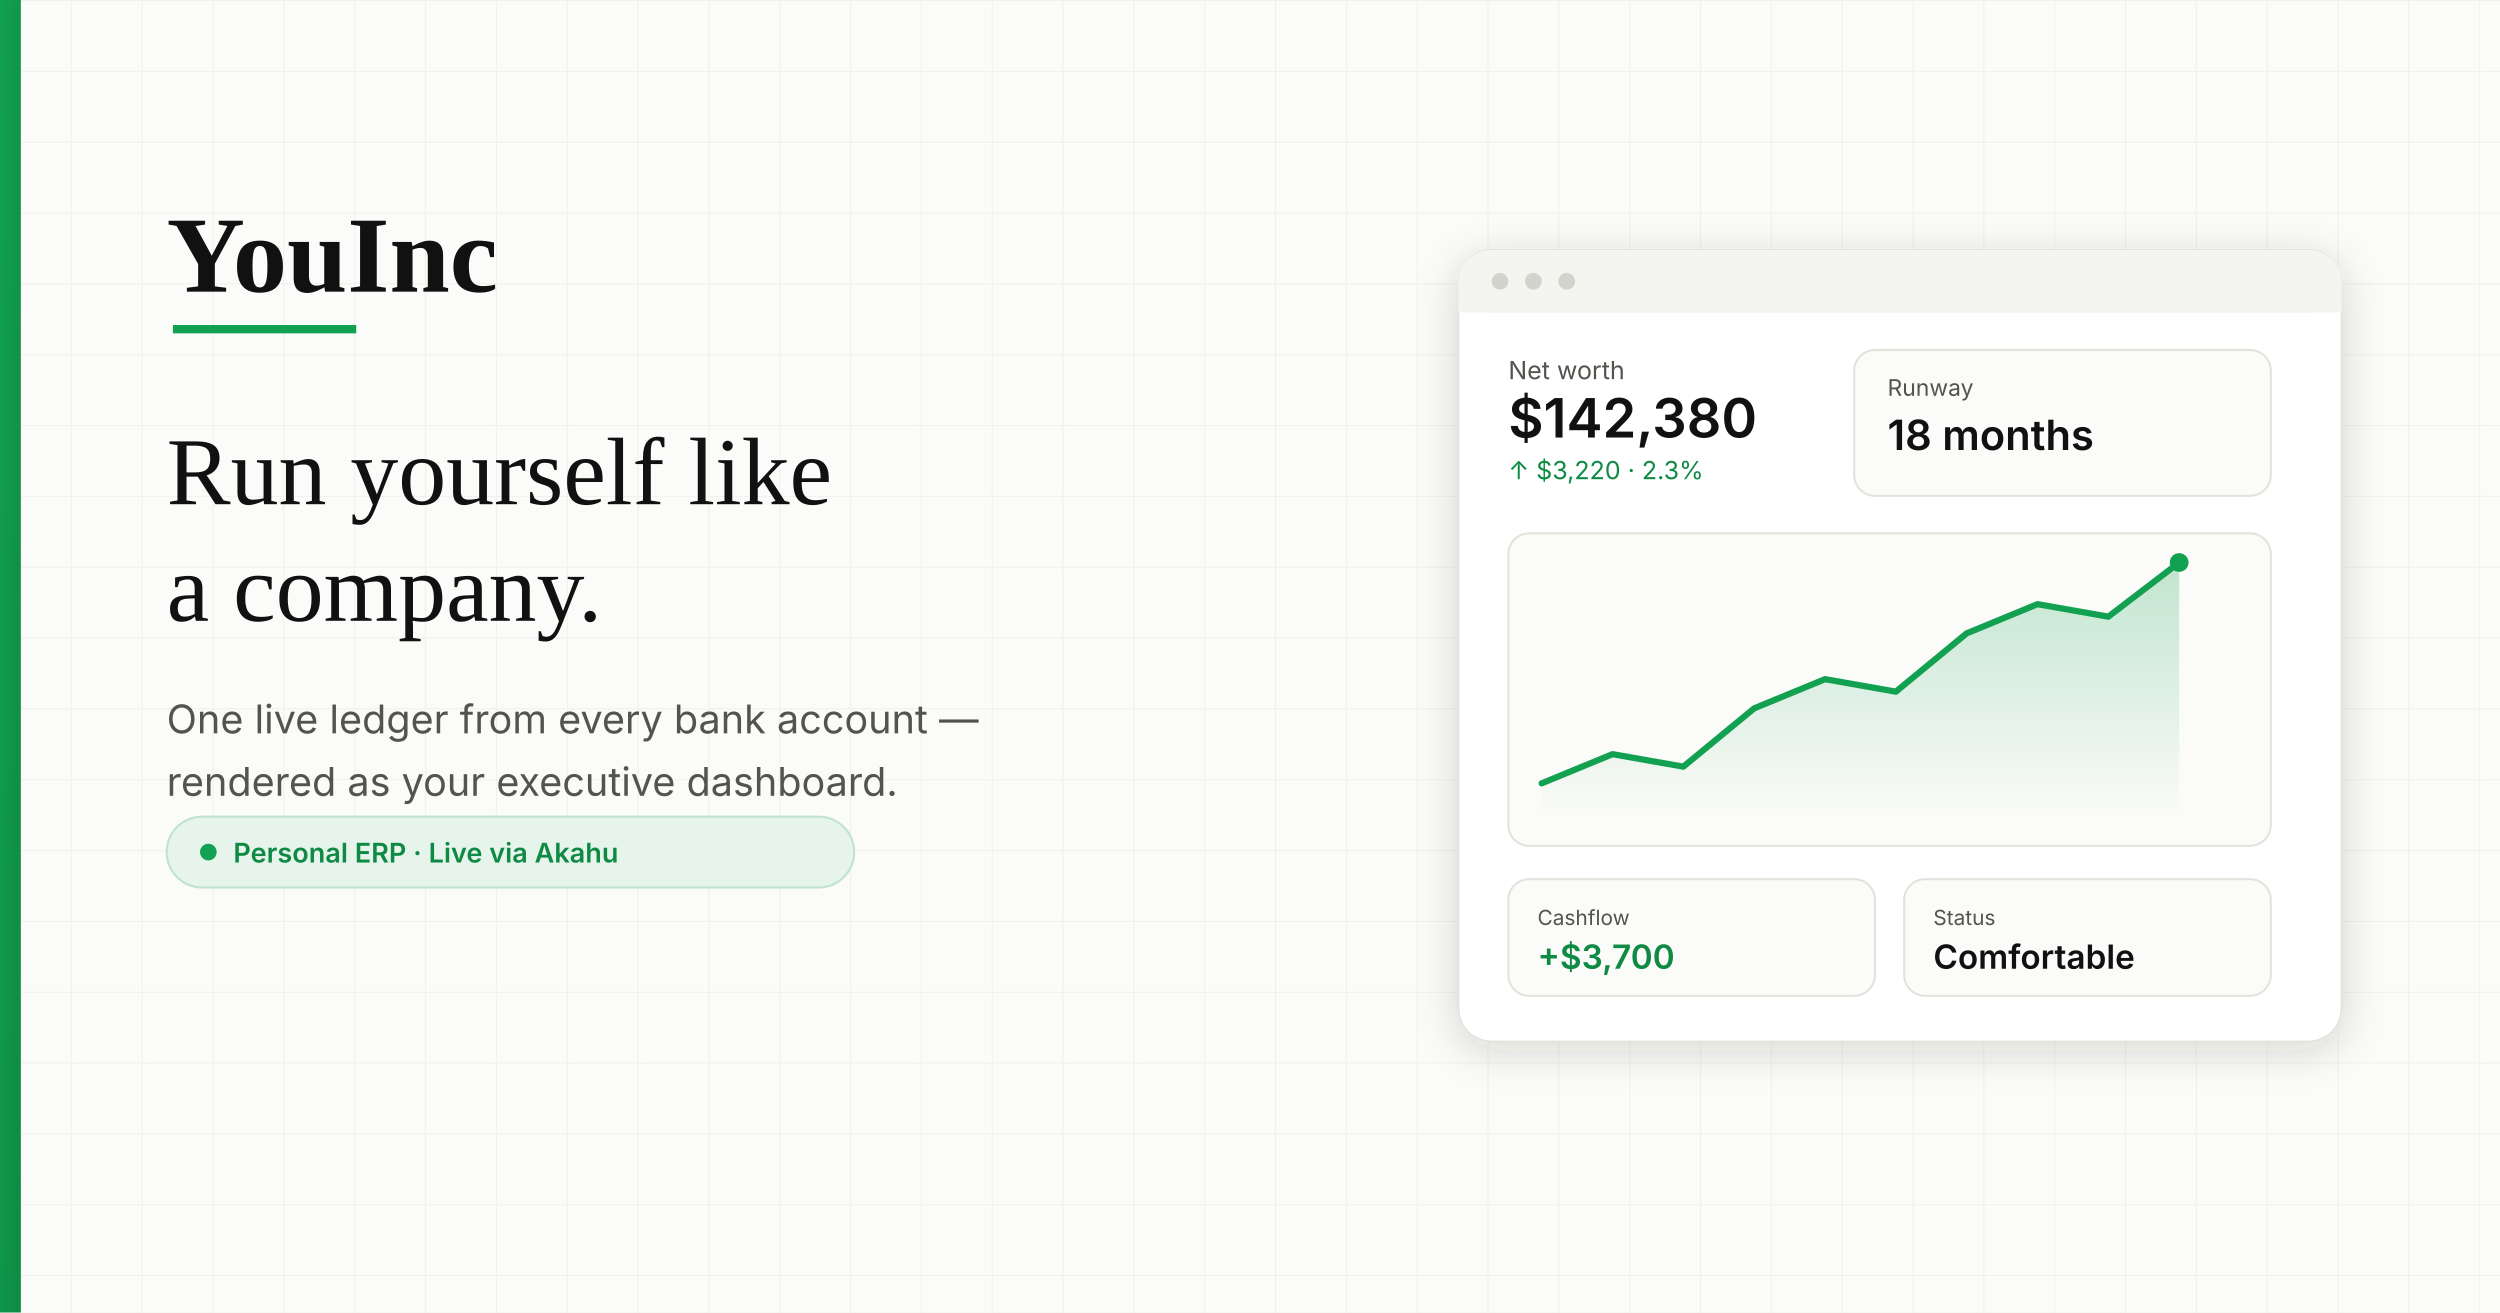
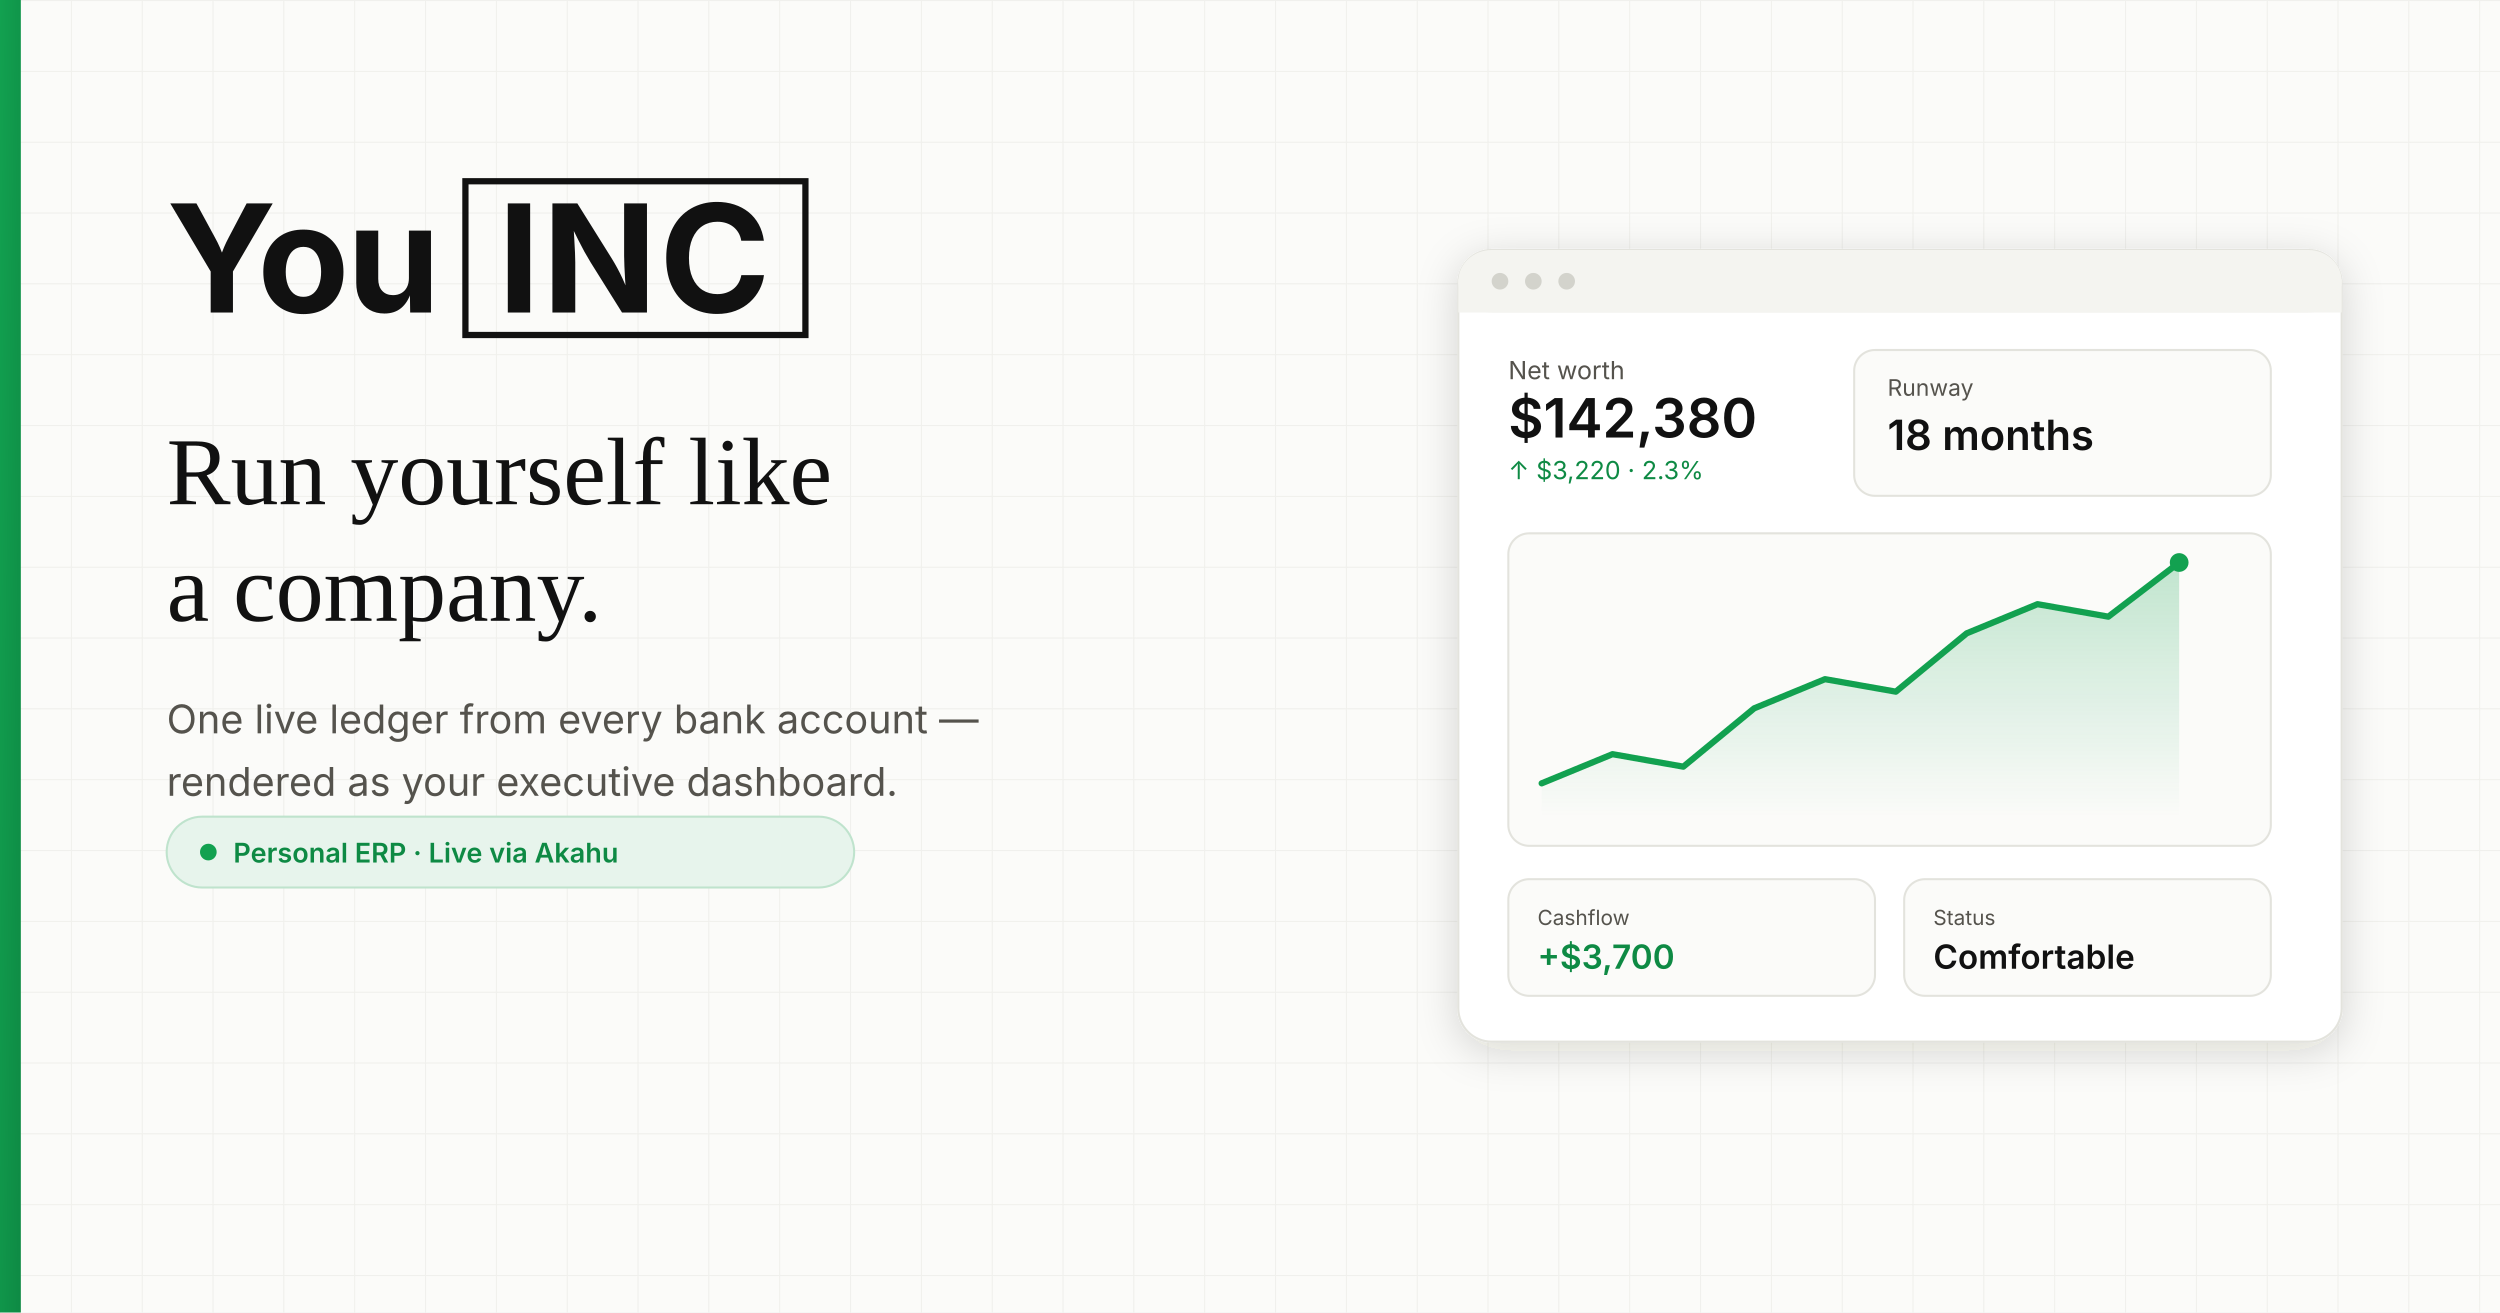
<svg xmlns="http://www.w3.org/2000/svg" viewBox="0 0 1200 630" role="img" aria-label="YouInc — Run yourself like a company.">
  <defs>
    <linearGradient id="og-accent" x1="0%" y1="0%" x2="100%" y2="100%">
      <stop offset="0%" stop-color="#12a150" />
      <stop offset="100%" stop-color="#0e8a44" />
    </linearGradient>
    <linearGradient id="og-chart-fill" x1="0%" y1="0%" x2="0%" y2="100%">
      <stop offset="0%" stop-color="#12a150" stop-opacity="0.25" />
      <stop offset="100%" stop-color="#12a150" stop-opacity="0" />
    </linearGradient>
    <pattern id="og-grid" patternUnits="userSpaceOnUse" width="34" height="34">
      <path d="M34 0 H0 V34" fill="none" stroke="#e3e3dd" stroke-width="1" />
    </pattern>
    <filter id="og-shadow" x="-40%" y="-40%" width="180%" height="180%">
      <feDropShadow dx="0" dy="4" stdDeviation="10" flood-color="#28281e" flood-opacity="0.16" />
    </filter>
  </defs>
  <rect width="1200" height="630" fill="#fbfbf9" />
  <rect width="1200" height="630" fill="url(#og-grid)" opacity="0.45" />
  <rect x="0" y="0" width="10" height="630" fill="url(#og-accent)" />
-   <text x="80" y="140" font-family="Georgia, 'Times New Roman', serif" font-size="52" font-weight="700" fill="#111111">YouInc</text>
-   <rect x="83" y="156" width="88" height="4" fill="#12a150" />
+   <g transform="translate(80 150) scale(0.6)">
+     <path d="M35.215 0.0V-32.812L2.871 -87.305H23.789L38.555 -60.117Q40.84 -56.016 42.598 -51.973Q44.355 -47.93 46.23 -42.305H42.305Q44.121 -47.988 45.82 -52.031Q47.52 -56.074 49.688 -60.117L63.984 -87.305H84.844L53.027 -32.812V0.0Z M109.375 1.289Q99.531 1.289 92.324 -2.959Q85.117 -7.207 81.221 -14.795Q77.324 -22.383 77.324 -32.461Q77.324 -42.656 81.221 -50.244Q85.117 -57.832 92.324 -62.08Q99.531 -66.328 109.375 -66.328Q119.277 -66.328 126.455 -62.08Q133.633 -57.832 137.529 -50.244Q141.426 -42.656 141.426 -32.461Q141.426 -22.383 137.529 -14.795Q133.633 -7.207 126.455 -2.959Q119.277 1.289 109.375 1.289ZM109.375 -12.539Q114.062 -12.539 117.227 -15.146Q120.391 -17.754 121.973 -22.295Q123.555 -26.836 123.555 -32.52Q123.555 -38.32 121.973 -42.832Q120.391 -47.344 117.227 -49.922Q114.062 -52.5 109.375 -52.5Q104.688 -52.5 101.553 -49.922Q98.418 -47.344 96.836 -42.832Q95.254 -38.32 95.254 -32.52Q95.254 -26.836 96.836 -22.295Q98.418 -17.754 101.553 -15.146Q104.688 -12.539 109.375 -12.539Z M174.23 0.82Q167.434 0.82 162.336 -2.139Q157.238 -5.098 154.455 -10.635Q151.672 -16.172 151.672 -23.848V-65.508H169.25V-26.895Q169.25 -20.801 172.414 -17.344Q175.578 -13.887 181.086 -13.887Q184.836 -13.887 187.707 -15.498Q190.578 -17.109 192.189 -20.186Q193.801 -23.262 193.801 -27.598V-65.508H211.438V0.0H194.797L194.562 -16.348H195.559Q192.98 -8.086 187.678 -3.633Q182.375 0.82 174.23 0.82Z" fill="#111111" />
+     <path d="M290.781 -87.305V0.0H272.91V-87.305Z M308.598 0.0V-87.305H328.52L356.117 -43.125Q358.227 -39.727 360.395 -35.742Q362.562 -31.758 364.818 -26.895Q367.074 -22.031 369.301 -15.938H367.484Q367.074 -20.801 366.752 -26.309Q366.43 -31.816 366.195 -36.855Q365.961 -41.895 365.961 -45.41V-87.305H384.242V0.0H364.262L339.184 -40.078Q336.43 -44.59 334.086 -48.838Q331.742 -53.086 329.193 -58.213Q326.645 -63.34 323.129 -70.488H325.414Q325.766 -64.16 326.117 -58.359Q326.469 -52.559 326.674 -47.842Q326.879 -43.125 326.879 -40.137V0.0Z M440.211 1.172Q428.609 1.172 419.439 -4.102Q410.27 -9.375 404.967 -19.395Q399.664 -29.414 399.664 -43.594Q399.664 -57.832 404.996 -67.881Q410.328 -77.93 419.527 -83.203Q428.727 -88.477 440.211 -88.477Q447.652 -88.477 454.068 -86.396Q460.484 -84.316 465.465 -80.332Q470.445 -76.348 473.609 -70.576Q476.773 -64.805 477.77 -57.422H459.664Q459.078 -61.055 457.408 -63.838Q455.738 -66.621 453.248 -68.584Q450.758 -70.547 447.535 -71.572Q444.312 -72.598 440.562 -72.598Q433.766 -72.598 428.639 -69.199Q423.512 -65.801 420.67 -59.326Q417.828 -52.852 417.828 -43.594Q417.828 -34.16 420.699 -27.715Q423.57 -21.27 428.668 -17.988Q433.766 -14.707 440.504 -14.707Q444.254 -14.707 447.447 -15.732Q450.641 -16.758 453.189 -18.721Q455.738 -20.684 457.408 -23.496Q459.078 -26.309 459.723 -29.883H477.828Q477.125 -23.789 474.225 -18.223Q471.324 -12.656 466.52 -8.262Q461.715 -3.867 455.094 -1.348Q448.473 1.172 440.211 1.172Z" fill="#111111" />
+     <rect x="239.0" y="-105.0" width="272.0" height="123.0" fill="none" stroke="#111111" stroke-width="5.0" />
+   </g>
  <text x="80" y="242" font-family="Georgia, 'Times New Roman', serif" font-size="46" fill="#111111">Run yourself like</text>
  <text x="80" y="298" font-family="Georgia, 'Times New Roman', serif" font-size="46" fill="#111111">a company.</text>
  <text x="80" y="352" font-family="system-ui, -apple-system, sans-serif" font-size="19" fill="#55534d">
    <tspan x="80" dy="0">One live ledger from every bank account —</tspan>
    <tspan x="80" dy="30">rendered as your executive dashboard.</tspan>
  </text>
  <rect x="80" y="392" width="330" height="34" rx="17" fill="#e7f4ec" stroke="#bfe3cd" />
  <circle cx="100" cy="409" r="4" fill="#12a150" />
  <text x="112" y="414" font-family="system-ui, -apple-system, sans-serif" font-size="13" font-weight="600" fill="#0e8a44">Personal ERP · Live via Akahu</text>
  <g filter="url(#og-shadow)">
    <rect x="700" y="120" width="424" height="380" rx="16" fill="#ffffff" stroke="#e3e3dd" />
  </g>
  <rect x="700" y="120" width="424" height="30" rx="16" fill="#f4f4f0" />
  <rect x="700" y="134" width="424" height="16" fill="#f4f4f0" />
  <circle cx="720" cy="135" r="4" fill="#d3d3cc" />
  <circle cx="736" cy="135" r="4" fill="#d3d3cc" />
  <circle cx="752" cy="135" r="4" fill="#d3d3cc" />
  <text x="724" y="182" font-family="system-ui, -apple-system, sans-serif" font-size="12" fill="#55534d">Net worth</text>
  <text x="724" y="210" font-family="system-ui, -apple-system, sans-serif" font-size="26" font-weight="600" fill="#111111">$142,380</text>
  <text x="724" y="230" font-family="system-ui, -apple-system, sans-serif" font-size="12" fill="#0e8a44">↑ $3,220 · 2.3%</text>
  <rect x="890" y="168" width="200" height="70" rx="10" fill="#fbfbf9" stroke="#e3e3dd" />
  <text x="906" y="190" font-family="system-ui, -apple-system, sans-serif" font-size="11" fill="#55534d">Runway</text>
  <text x="906" y="216" font-family="system-ui, -apple-system, sans-serif" font-size="20" font-weight="600" fill="#111111">18 months</text>
  <rect x="724" y="256" width="366" height="150" rx="10" fill="#fbfbf9" stroke="#e3e3dd" />
  <polygon points="740,376 774,362 808,368 842,340 876,326 910,332 944,304 978,290 1012,296 1046,270 1046,392 740,392" fill="url(#og-chart-fill)" />
  <polyline points="740,376 774,362 808,368 842,340 876,326 910,332 944,304 978,290 1012,296 1046,270" fill="none" stroke="#12a150" stroke-width="3" stroke-linecap="round" stroke-linejoin="round" />
  <circle cx="1046" cy="270" r="4.5" fill="#12a150" />
  <rect x="724" y="422" width="176" height="56" rx="10" fill="#fbfbf9" stroke="#e3e3dd" />
  <text x="738" y="444" font-family="system-ui, -apple-system, sans-serif" font-size="10" fill="#55534d">Cashflow</text>
  <text x="738" y="465" font-family="system-ui, -apple-system, sans-serif" font-size="16" font-weight="600" fill="#0e8a44">+$3,700</text>
  <rect x="914" y="422" width="176" height="56" rx="10" fill="#fbfbf9" stroke="#e3e3dd" />
  <text x="928" y="444" font-family="system-ui, -apple-system, sans-serif" font-size="10" fill="#55534d">Status</text>
  <text x="928" y="465" font-family="system-ui, -apple-system, sans-serif" font-size="16" font-weight="600" fill="#111111">Comfortable</text>
</svg>
